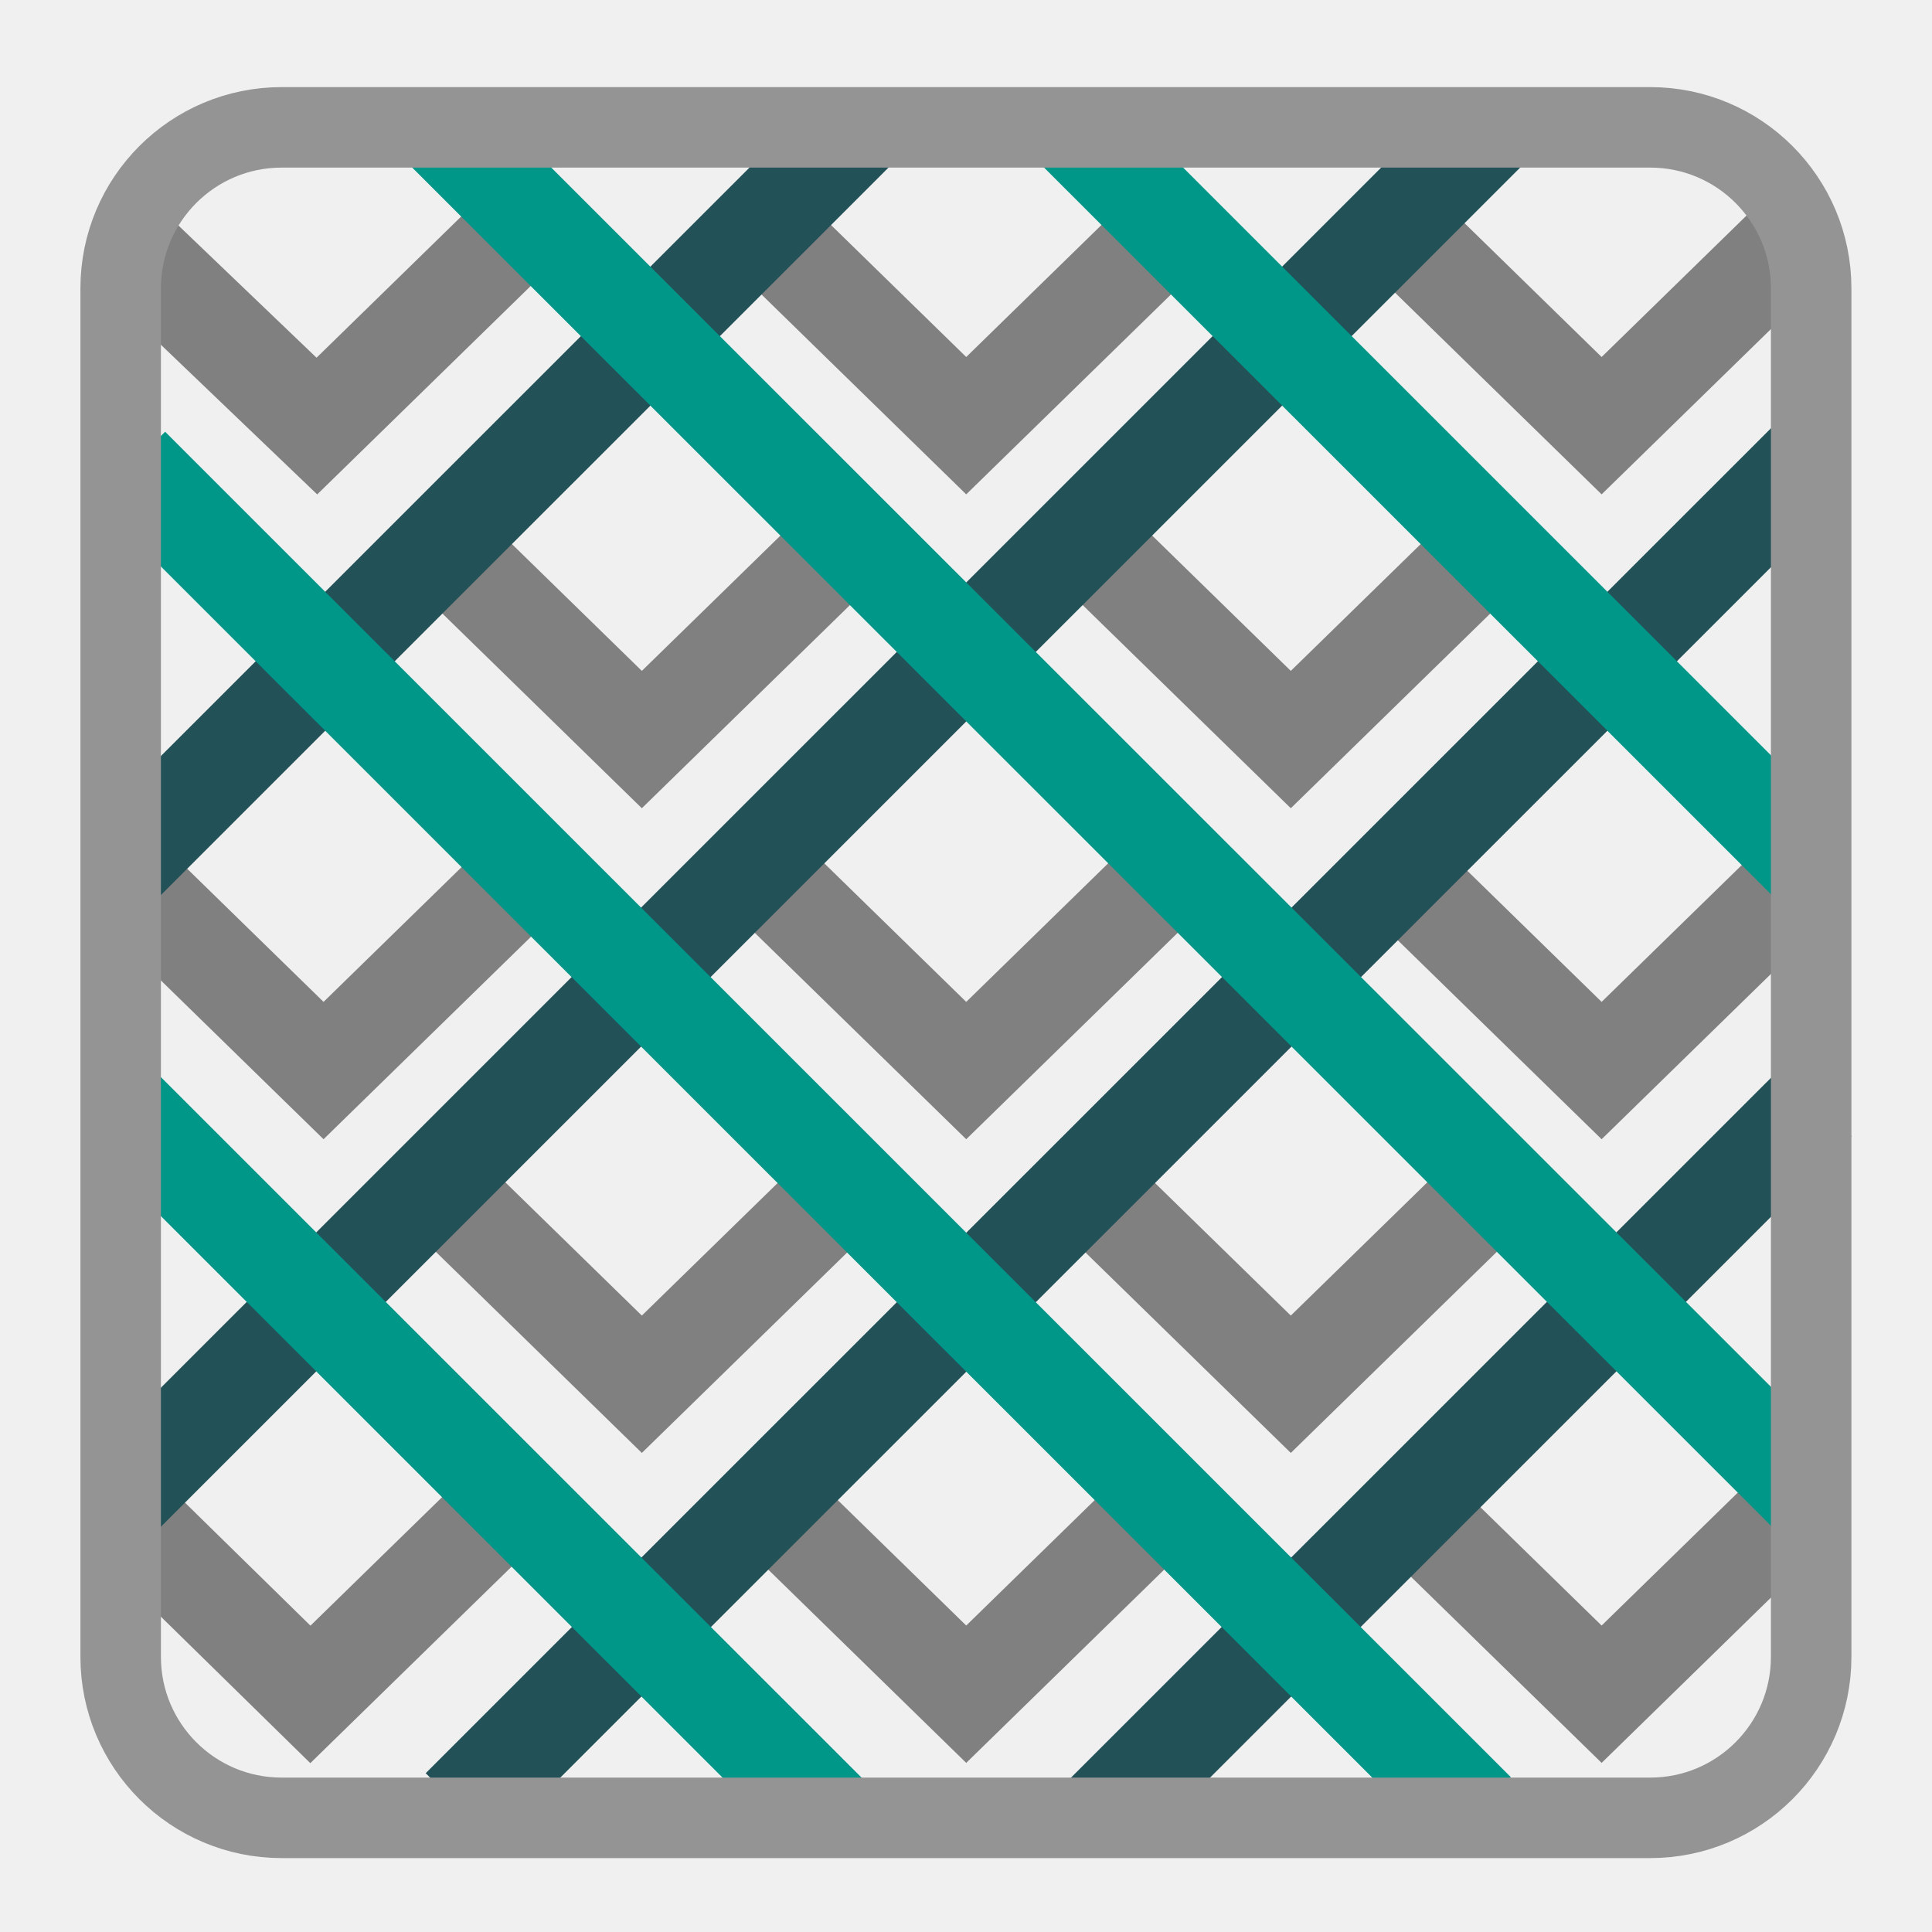
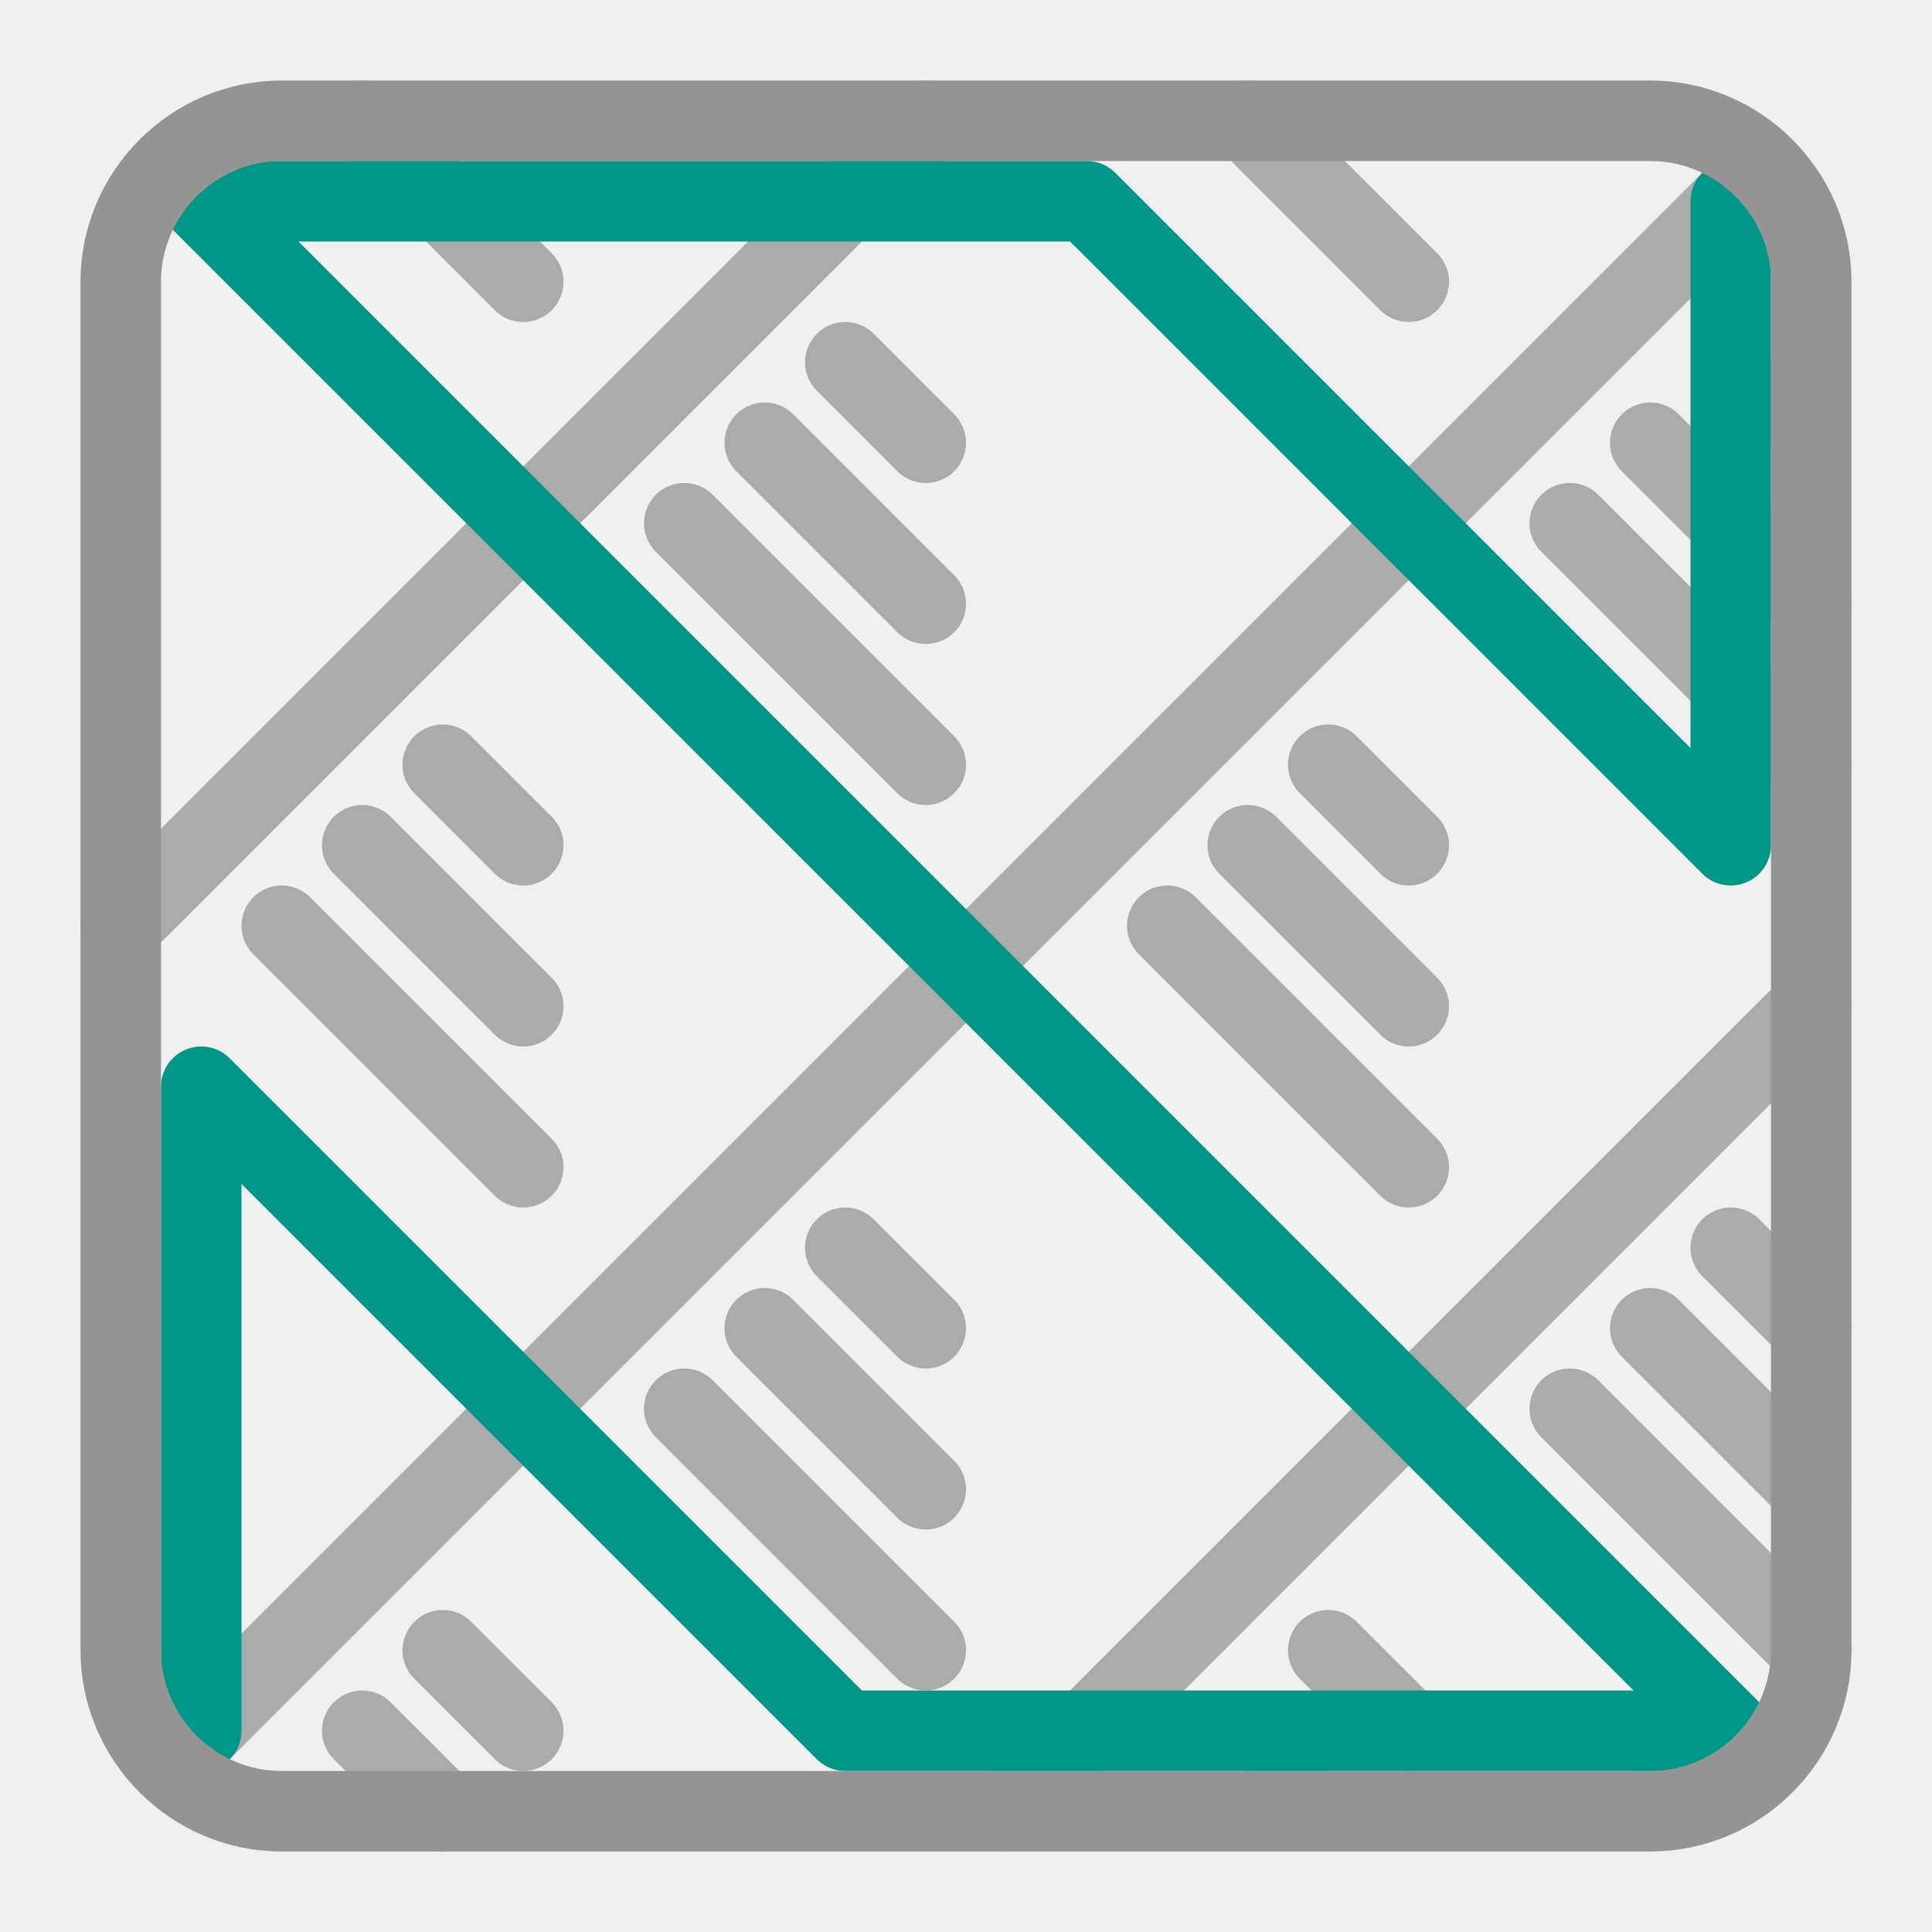
- <svg xmlns="http://www.w3.org/2000/svg" width="24" height="24" viewBox="0 0 24 24" version="1.1" id="svg3" xml:space="preserve">
-   <defs id="defs3">
-     <clipPath id="clip0_8991_35043">
-       <rect width="10" height="10" fill="white" id="rect5" />
-     </clipPath>
-     <clipPath id="clip0_8991_35043-9">
-       <rect width="10" height="10" fill="#ffffff" id="rect5-5" x="0" y="0" />
-     </clipPath>
-     <clipPath id="clip0_8991_35043-1">
-       <rect width="10" height="10" fill="#ffffff" id="rect5-0" x="0" y="0" />
-     </clipPath>
-     <clipPath id="clip0_252_3415">
-       <rect width="10" height="10" fill="white" id="rect20" />
-     </clipPath>
-     <clipPath id="clip0_50_344">
-       <rect width="10" height="10" fill="white" id="rect35" />
-     </clipPath>
-   </defs>
-   <g style="display:inline;fill:none" id="g13" transform="matrix(2.442182,0,0,2.441627,-0.2072944,-0.131007)">
-     <g clip-path="url(#clip0_50_344)" id="g35">
-       <g id="g27" transform="translate(-0.00133884,0.08835169)" style="stroke:#808080;stroke-opacity:1">
-         <path d="m 7.175,7.552 1.058,1.033 1.058,-1.033" stroke="#707273" stroke-width="0.5" id="path15" style="display:inline;fill:none;stroke:#808080;stroke-opacity:1" />
-         <path d="m 7.175,4.379 1.058,1.033 1.058,-1.033" stroke="#707273" stroke-width="0.5" id="path11-1" style="display:inline;fill:none;stroke:#808080;stroke-opacity:1" />
-         <path d="m 7.175,1.098 1.058,1.033 1.058,-1.033" stroke="#707273" stroke-width="0.5" id="path25" style="display:inline;fill:none;stroke:#808080;stroke-opacity:1" />
-         <path d="m 5.594,5.975 1.058,1.033 1.058,-1.033" stroke="#707273" stroke-width="0.5" id="path9-2" style="display:inline;stroke:#808080;stroke-opacity:1" />
-         <path d="m 5.594,2.695 1.058,1.033 1.058,-1.033" stroke="#707273" stroke-width="0.5" id="path5" style="display:inline;fill:none;stroke:#808080;stroke-opacity:1" />
-         <path d="m 3.943,7.552 1.058,1.033 1.058,-1.033" stroke="#707273" stroke-width="0.5" id="path13" style="display:inline;stroke:#808080;stroke-opacity:1" />
-         <path d="m 3.943,4.379 1.058,1.033 1.058,-1.033" stroke="#707273" stroke-width="0.5" id="path7-3" style="display:inline;fill:none;stroke:#808080;stroke-opacity:1" />
-         <path d="m 3.943,1.098 1.058,1.033 1.058,-1.033" stroke="#707273" stroke-width="0.5" id="path3-1" style="display:inline;fill:none;stroke:#808080;stroke-opacity:1" />
-         <path d="m 2.293,5.975 1.058,1.033 1.058,-1.033" stroke="#707273" stroke-width="0.5" id="path17" style="display:inline;stroke:#808080;stroke-opacity:1" />
-         <path d="m 2.293,2.695 1.058,1.033 1.058,-1.033" stroke="#707273" stroke-width="0.5" id="path1-6" style="display:inline;fill:none;stroke:#808080;stroke-opacity:1" />
-         <path d="m 0.741,7.68 0.924,0.906 1.058,-1.033" stroke="#707273" stroke-width="0.5" id="path19" style="display:inline;stroke:#808080;stroke-opacity:1" />
-         <path d="m 0.674,4.379 1.058,1.033 1.058,-1.033" stroke="#707273" stroke-width="0.5" id="path21" style="display:inline;stroke:#808080;stroke-opacity:1" />
-         <path d="m 0.706,1.183 0.992,0.95 1.058,-1.033" stroke="#707273" stroke-width="0.5" id="path23" style="display:inline;stroke:#808080;stroke-opacity:1" />
-       </g>
-       <path d="M 9.326,5.658 5.677,9.307" stroke="#262e30" stroke-width="0.5" id="path28" style="display:inline;stroke-width:0.5;stroke-dasharray:none;stroke:#225158;stroke-opacity:1" />
-       <path d="M 4.433,0.724 0.674,4.483" stroke="#262e30" stroke-width="0.5" id="path29" style="display:inline;stroke-width:0.5;stroke-dasharray:none;stroke:#225158;stroke-opacity:1" />
-       <path d="M 9.272,2.407 2.427,9.252" stroke="#262e30" stroke-width="0.5" id="path30" style="display:inline;stroke-width:0.5;stroke-dasharray:none;stroke:#225158;stroke-opacity:1" />
-       <path d="M 7.677,0.693 0.684,7.687" stroke="#262e30" stroke-width="0.5" id="path31" style="display:inline;stroke-width:0.5;stroke-dasharray:none;stroke:#225158;stroke-opacity:1" />
-       <path d="M 4.342,9.326 0.693,5.677" stroke="#262e30" stroke-width="0.5" id="path32" style="display:inline;stroke:#009688;stroke-opacity:1" />
-       <path d="M 9.276,4.433 5.517,0.674" stroke="#262e30" stroke-width="0.5" id="path33" style="display:inline;stroke:#009688;stroke-opacity:1" />
-       <path d="M 7.593,9.272 0.748,2.427" stroke="#262e30" stroke-width="0.5" id="path34" style="display:inline;stroke:#009688;stroke-opacity:1" />
-       <path d="M 9.307,7.677 2.313,0.684" stroke="#262e30" stroke-width="0.5" id="path35" style="display:inline;stroke:#009688;stroke-opacity:1" />
-     </g>
-   </g>
-   <g style="display:inline;fill:none" id="g3" transform="matrix(2.436159,0,0,2.527267,-0.1713723,-0.3838961)" />
-   <path d="m 3.499,1.582 h 17 a 2,2 0 0 1 2,2 v 17 a 2,2 0 0 1 -2,2 h -17 a 2,2 0 0 1 -2,-2 V 3.582 a 2,2 0 0 1 2,-2 z" style="display:inline;fill:none;stroke:#949494;stroke-linecap:round;stroke-linejoin:round" id="path3" />
+ <svg xmlns="http://www.w3.org/2000/svg" id="a" width="24" height="24" viewBox="0 0 24 24">
+   <line x1="21.32" y1="22.32" x2="20.5" y2="21.5" style="fill:none; opacity:.75; stroke:#949494; stroke-linecap:round; stroke-miterlimit:10;" />
+   <line x1="22.5" y1="12.5" x2="12.5" y2="22.5" style="fill:none; opacity:.75; stroke:#949494; stroke-linecap:round; stroke-linejoin:round;" />
+   <line x1="1.5" y1="11.5" x2="11.5" y2="1.5" style="fill:none; opacity:.75; stroke:#949494; stroke-linecap:round; stroke-linejoin:round;" />
+   <line x1="2.5" y1="21.5" x2="21.5" y2="2.5" style="fill:none; opacity:.75; stroke:#949494; stroke-linecap:round; stroke-linejoin:round;" />
+   <line x1="15.5" y1="21.5" x2="16.5" y2="22.5" style="fill:none; opacity:.75; stroke:#949494; stroke-linecap:round; stroke-linejoin:round; stroke-width:.74px;" />
+   <line x1="22.5" y1="5.5" x2="21.5" y2="4.5" style="fill:none; opacity:.75; stroke:#949494; stroke-linecap:round; stroke-linejoin:round; stroke-width:.74px;" />
+   <path d="M3.5,11.5l3,3M4.5,10.5l2,2M4.5,1.5l2,2M6.5,10.5l-1-1M8.5,17.5l3,3M9.5,16.5l2,2M11.5,16.5l-1-1M17.5,21.5l-1-1M4.5,21.5l1,1M6.5,21.5l-1-1M19.5,17.5l3,3M20.5,16.5l2,2M22.5,16.5l-1-1M8.5,6.5l3,3M9.5,5.5l2,2M11.5,5.5l-1-1M19.5,6.5l3,3M20.5,5.5l2,2M14.5,11.5l3,3M15.5,10.5l2,2M15.5,1.5l2,2M17.5,10.5l-1-1" style="fill:none; opacity:.75; stroke:#949494; stroke-linecap:round; stroke-linejoin:round;" />
+   <path d="M2.5,21.5v-8l8,8h11L2.5,2.5h11l8,8V2.5" style="fill:none; stroke:#009688; stroke-linecap:round; stroke-linejoin:round;" />
+   <path d="M3.5,1.5h17c1.1,0,2,.9,2,2v17c0,1.1-.9,2-2,2H3.5c-1.1,0-2-.9-2-2V3.5c0-1.1.9-2,2-2Z" style="fill:none; stroke:#949494; stroke-linecap:round; stroke-linejoin:round;" />
</svg>
